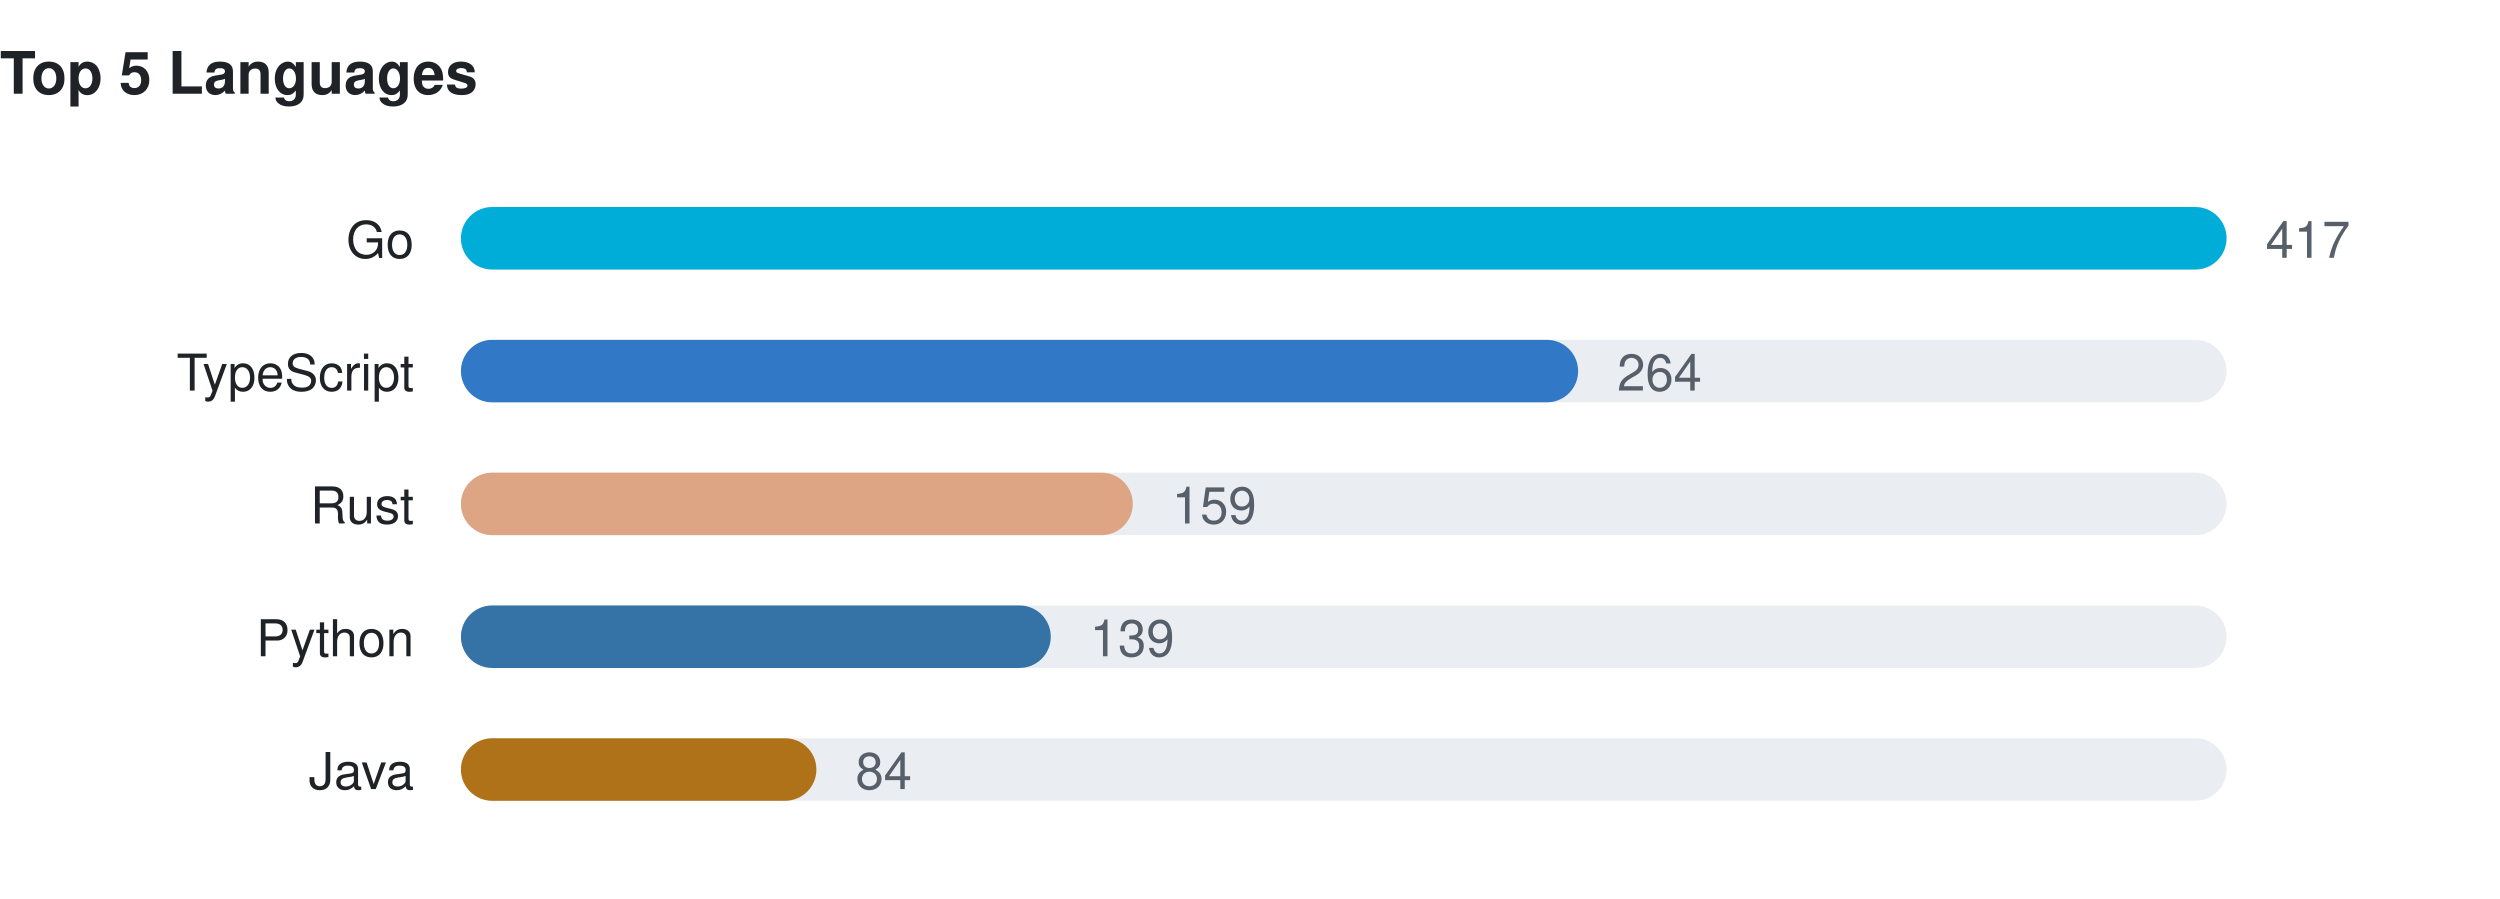
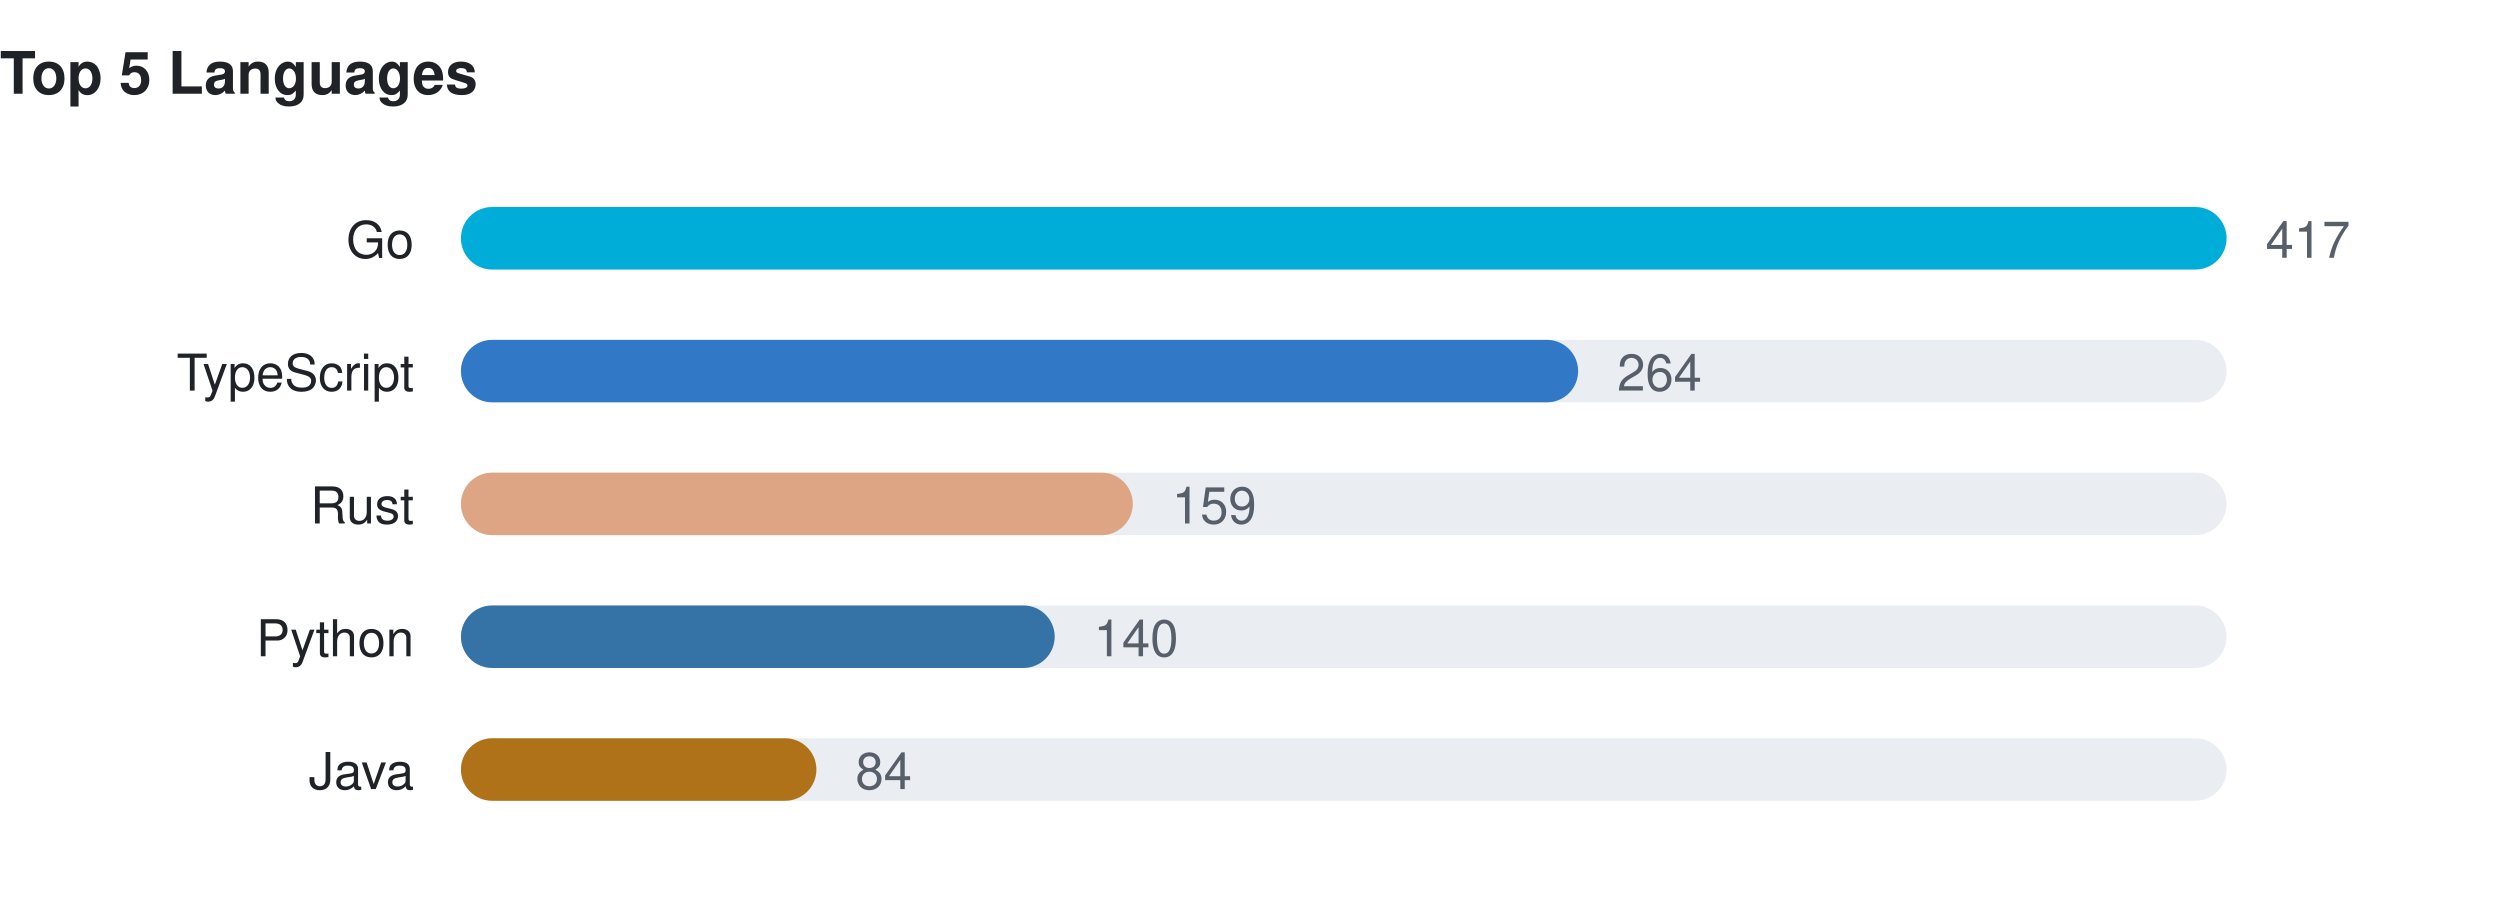
- <svg xmlns="http://www.w3.org/2000/svg" width="640" height="230" viewBox="0 0 640 230" role="img" aria-label="Top languages by solved problems: Go 417, TypeScript 264, Rust 159, Python 139, Java 84">
+ <svg xmlns="http://www.w3.org/2000/svg" width="640" height="230" viewBox="0 0 640 230" role="img" aria-label="Top languages by solved problems: Go 417, TypeScript 264, Rust 159, Python 140, Java 84">
  <style>
    text { font-family: -apple-system, BlinkMacSystemFont, "Segoe UI", Helvetica, Arial, sans-serif; }
    .title { font-size: 15px; font-weight: 600; fill: #1f2328; }
    .label { font-size: 13px; fill: #1f2328; }
    .count { font-size: 13px; fill: #57606a; }
    .track { fill: #eaeef2; }
    @media (prefers-color-scheme: dark) {
      .title { fill: #e6edf3; }
      .label { fill: #e6edf3; }
      .count { fill: #8b949e; }
      .track { fill: #30363d; }
    }
  </style>
  <text x="0" y="24" class="title">Top 5 Languages</text>
  <g transform="translate(0,44)">
    <text x="106" y="22.0" text-anchor="end" class="label">Go</text>
    <rect x="118" y="9.0" width="452" height="16" rx="8" class="track" />
    <rect x="118" y="9.0" width="452" height="16" rx="8" fill="#00ADD8" />
    <text x="580" y="22.0" class="count">417</text>
  </g>
  <g transform="translate(0,78)">
    <text x="106" y="22.0" text-anchor="end" class="label">TypeScript</text>
    <rect x="118" y="9.0" width="452" height="16" rx="8" class="track" />
    <rect x="118" y="9.0" width="286" height="16" rx="8" fill="#3178C6" />
    <text x="414" y="22.0" class="count">264</text>
  </g>
  <g transform="translate(0,112)">
    <text x="106" y="22.0" text-anchor="end" class="label">Rust</text>
    <rect x="118" y="9.0" width="452" height="16" rx="8" class="track" />
    <rect x="118" y="9.0" width="172" height="16" rx="8" fill="#DEA584" />
    <text x="300" y="22.0" class="count">159</text>
  </g>
  <g transform="translate(0,146)">
    <text x="106" y="22.0" text-anchor="end" class="label">Python</text>
    <rect x="118" y="9.0" width="452" height="16" rx="8" class="track" />
-     <rect x="118" y="9.0" width="151" height="16" rx="8" fill="#3572A5" />
-     <text x="279" y="22.0" class="count">139</text>
+     <rect x="118" y="9.0" width="152" height="16" rx="8" fill="#3572A5" />
+     <text x="280" y="22.0" class="count">140</text>
  </g>
  <g transform="translate(0,180)">
    <text x="106" y="22.0" text-anchor="end" class="label">Java</text>
    <rect x="118" y="9.0" width="452" height="16" rx="8" class="track" />
    <rect x="118" y="9.0" width="91" height="16" rx="8" fill="#B07219" />
    <text x="219" y="22.0" class="count">84</text>
  </g>
</svg>
